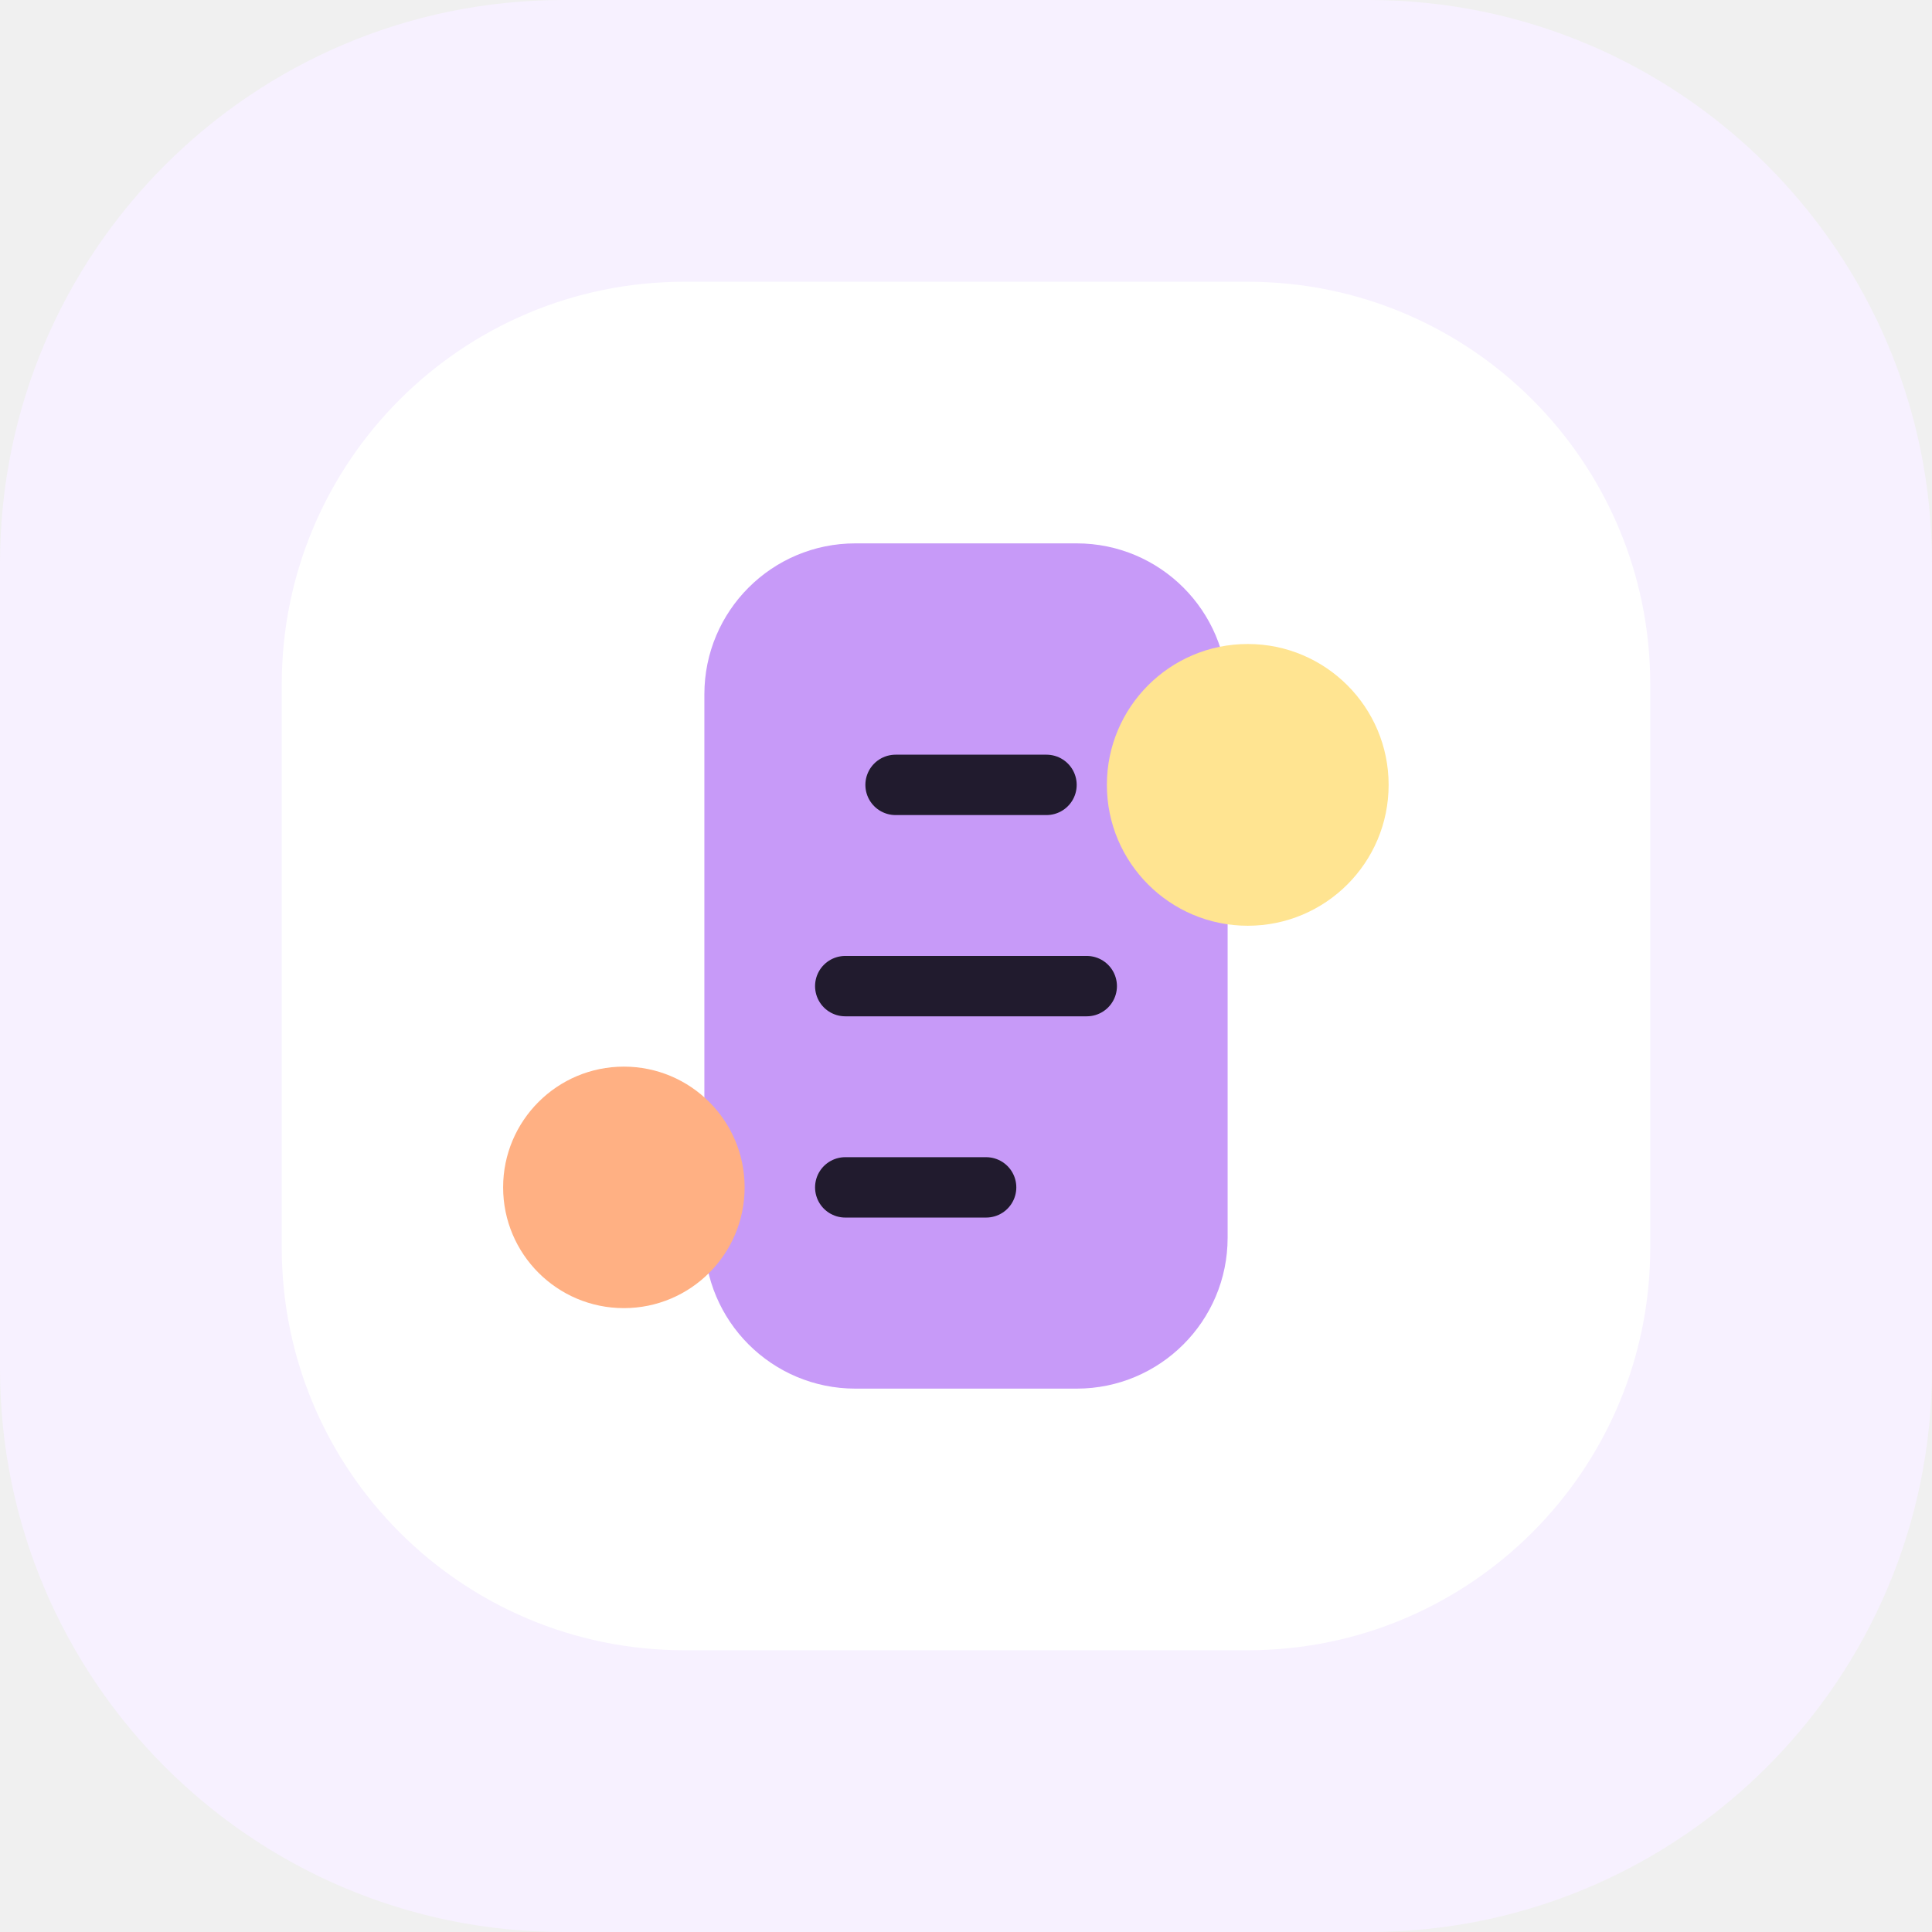
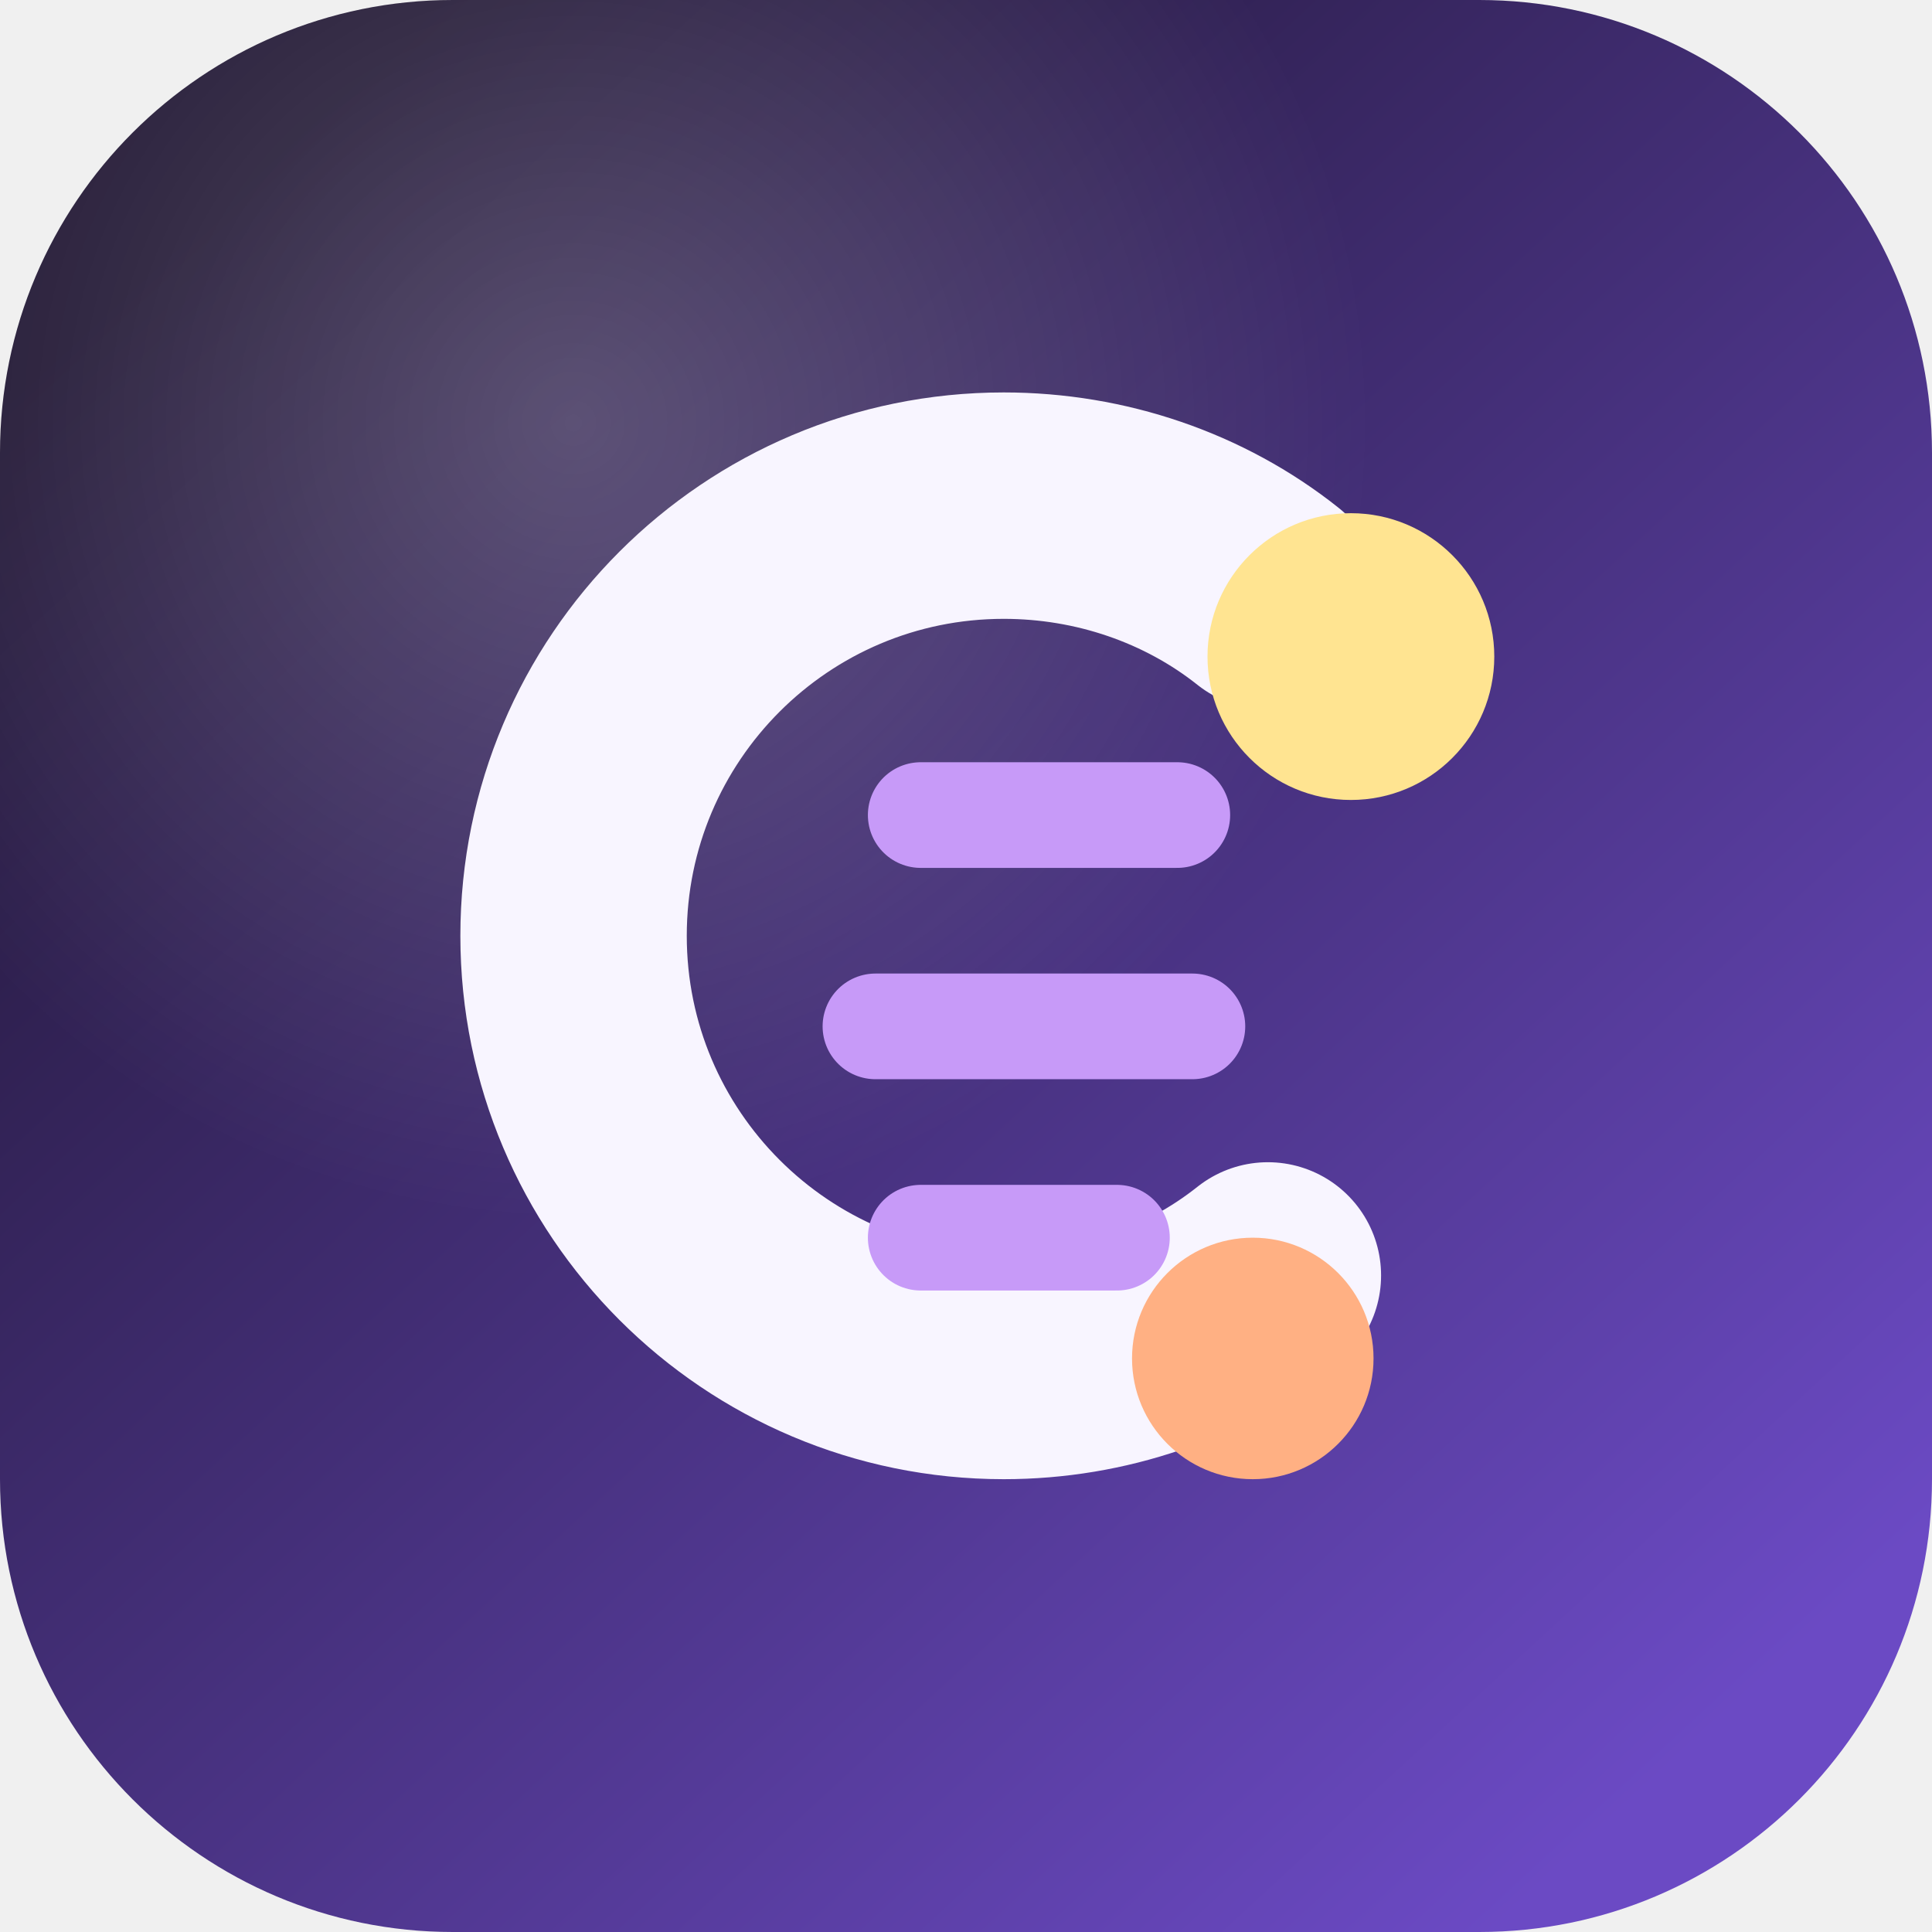
- <svg xmlns="http://www.w3.org/2000/svg" width="192" height="192" viewBox="0 0 192 192" fill="none">
-   <rect width="192" height="192" rx="56" fill="#F7F1FF" />
-   <rect x="28" y="28" width="136" height="136" rx="40" fill="white" />
-   <path d="M70 69C70 60.716 76.716 54 85 54H107C115.284 54 122 60.716 122 69V123C122 131.284 115.284 138 107 138H85C76.716 138 70 131.284 70 123V69Z" fill="#C79AF8" />
-   <path d="M89 78H104" stroke="#211B2E" stroke-width="6" stroke-linecap="round" />
-   <path d="M84 98H108" stroke="#211B2E" stroke-width="6" stroke-linecap="round" />
-   <path d="M84 118H98" stroke="#211B2E" stroke-width="6" stroke-linecap="round" />
-   <circle cx="124" cy="78" r="14" fill="#FFE491" />
-   <circle cx="62" cy="118" r="12" fill="#FFB083" />
+ <svg xmlns="http://www.w3.org/2000/svg" width="192" height="192" viewBox="0 0 128 128" fill="none">
+   <defs>
+     <linearGradient id="icon-bg" x1="16" y1="12" x2="112" y2="116" gradientUnits="userSpaceOnUse">
+       <stop stop-color="#201633" />
+       <stop offset="1" stop-color="#6B4AC4" />
+     </linearGradient>
+     <radialGradient id="icon-glow" cx="0" cy="0" r="1" gradientUnits="userSpaceOnUse" gradientTransform="translate(38 28) rotate(52.0843) scale(52.9327)">
+       <stop stop-color="#FFFFFF" stop-opacity="0.22" />
+       <stop offset="1" stop-color="#FFFFFF" stop-opacity="0" />
+     </radialGradient>
+   </defs>
+   <rect width="128" height="128" rx="30" fill="url(#icon-bg)" />
+   <rect width="128" height="128" rx="30" fill="url(#icon-glow)" />
+   <path d="M84 39.5C79.125 35.625 72.922 33.5 66.5 33.5C50.76 33.5 38 46.26 38 62C38 77.74 50.76 90.5 66.5 90.5C72.922 90.5 79.125 88.375 84 84.5" stroke="#F8F5FF" stroke-width="15" stroke-linecap="round" stroke-linejoin="round" />
+   <circle cx="89.5" cy="43.5" r="9.5" fill="#FFE491" />
+   <circle cx="83" cy="90" r="8" fill="#FFB083" />
+   <path d="M61 54H78" stroke="#C79AF8" stroke-width="7" stroke-linecap="round" />
+   <path d="M58 68H79" stroke="#C79AF8" stroke-width="7" stroke-linecap="round" />
+   <path d="M61 82H74" stroke="#C79AF8" stroke-width="7" stroke-linecap="round" />
</svg>
